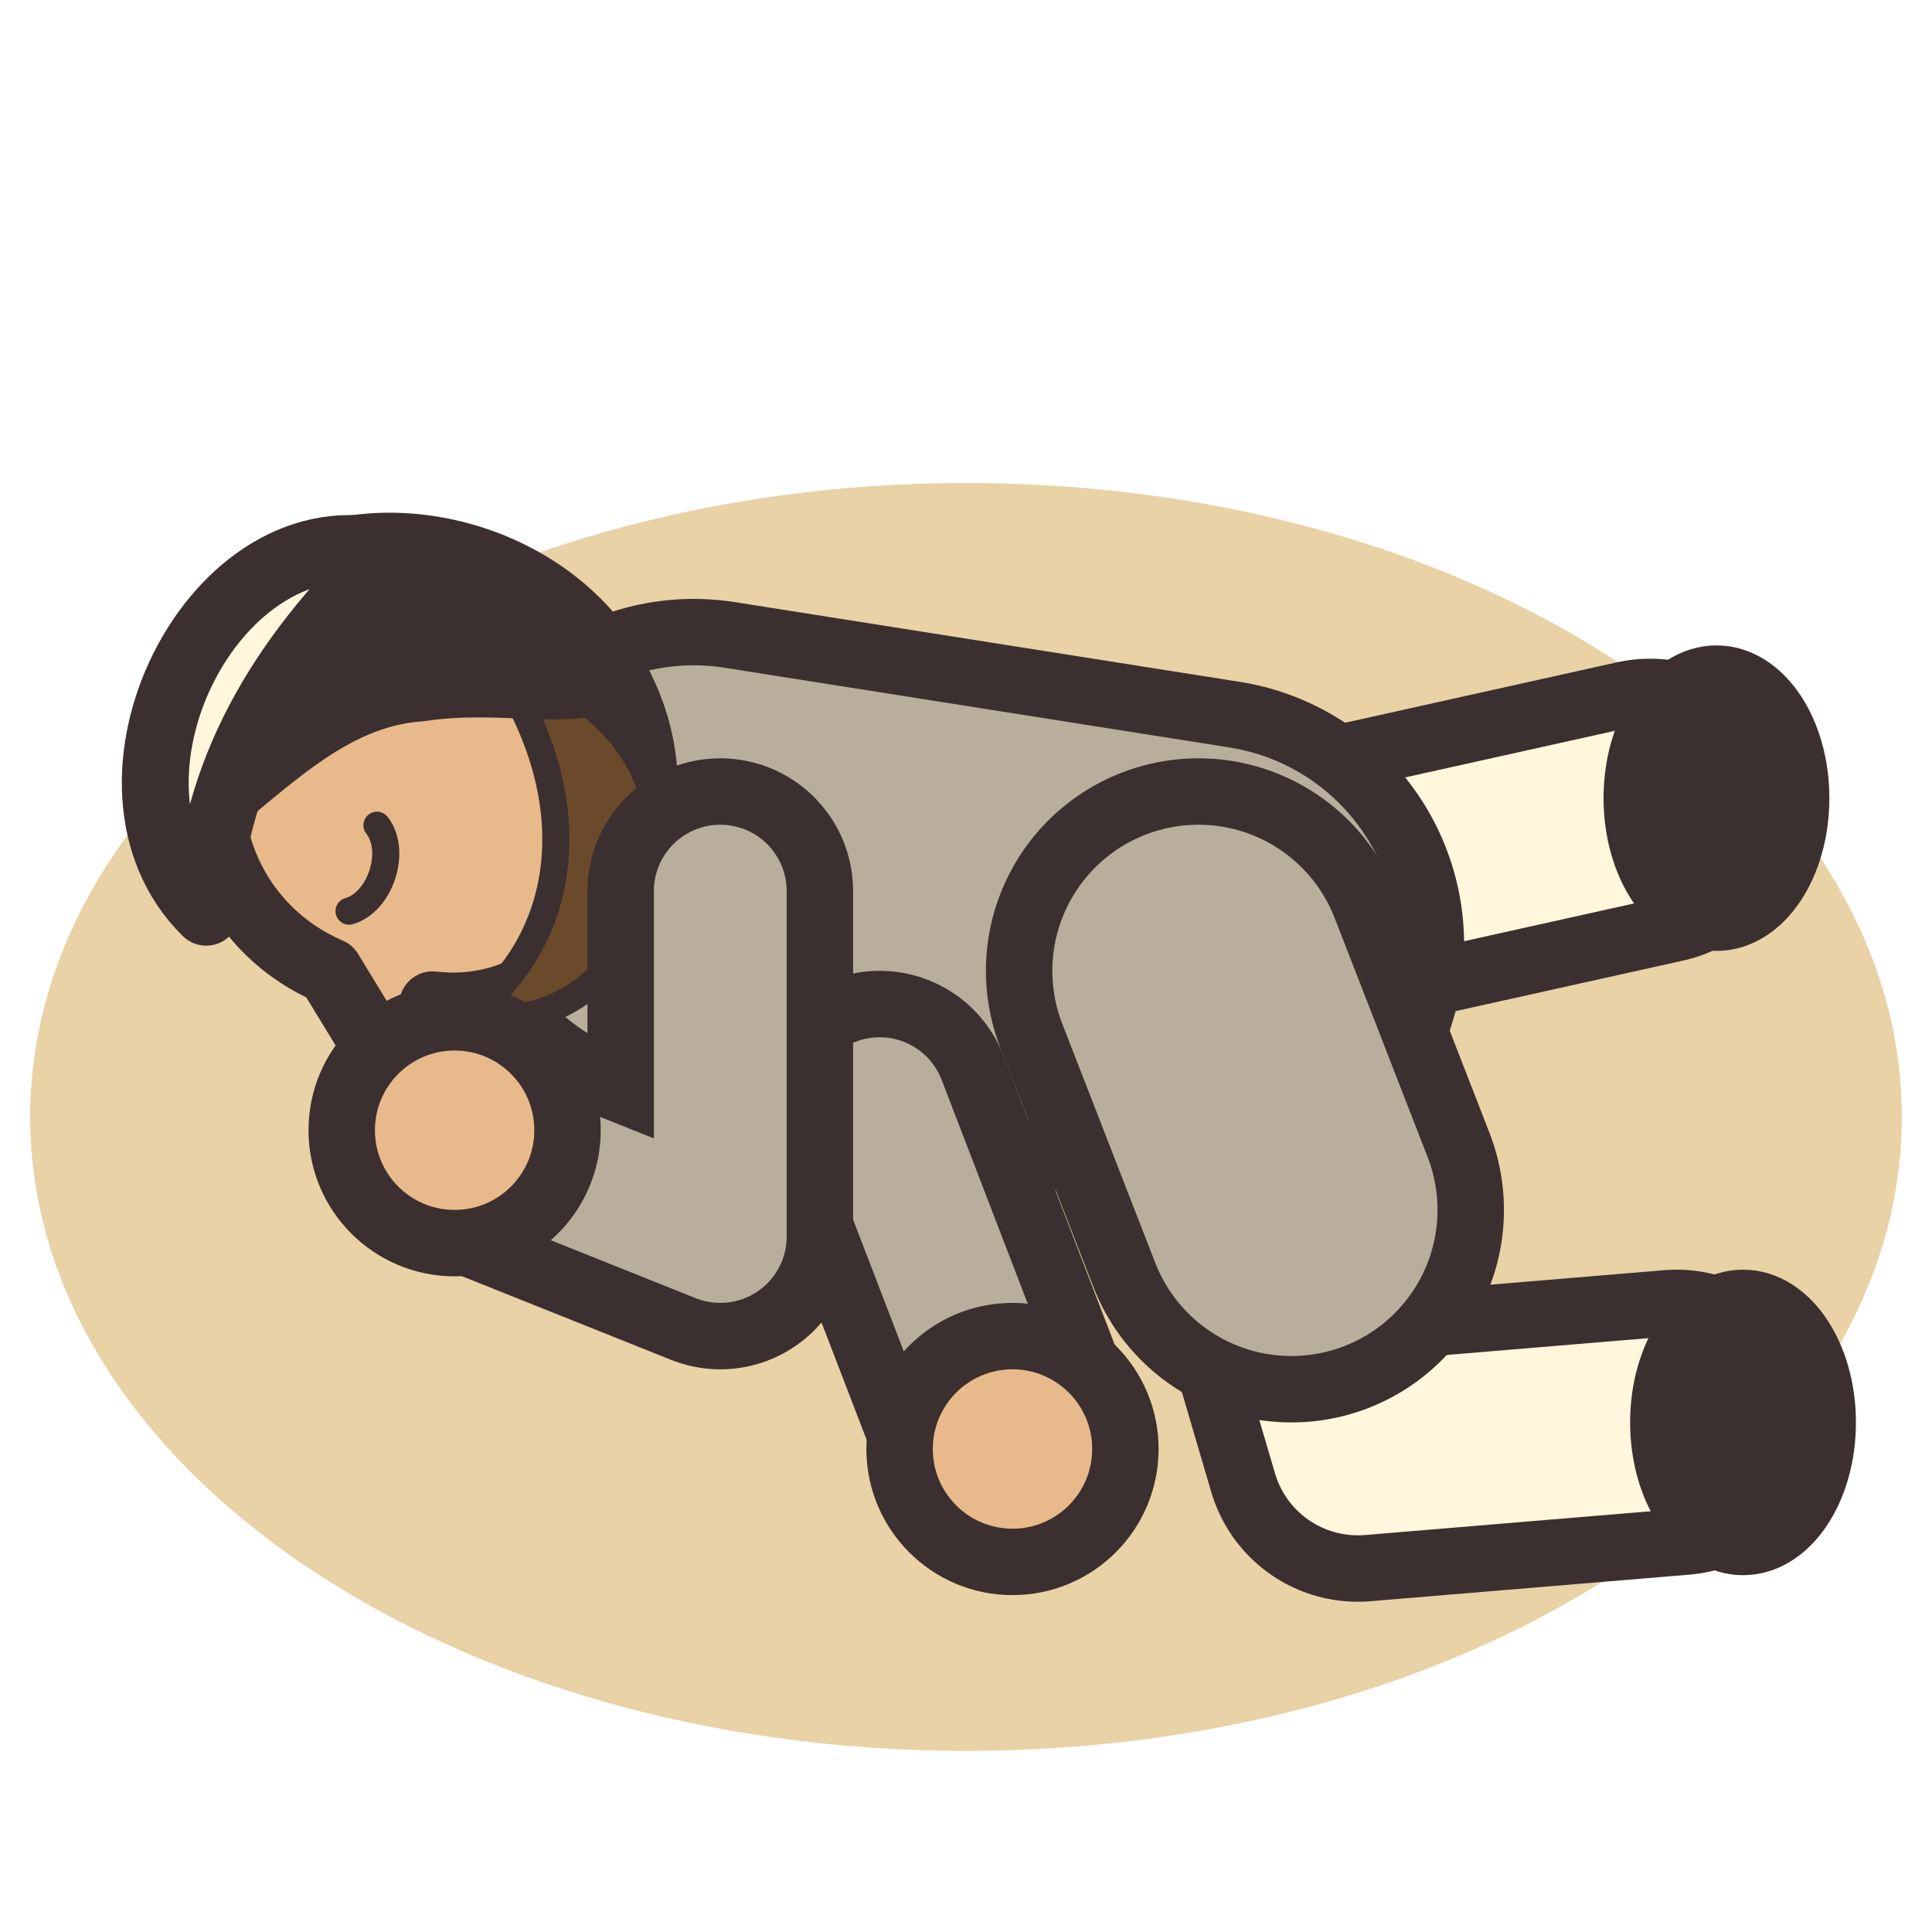
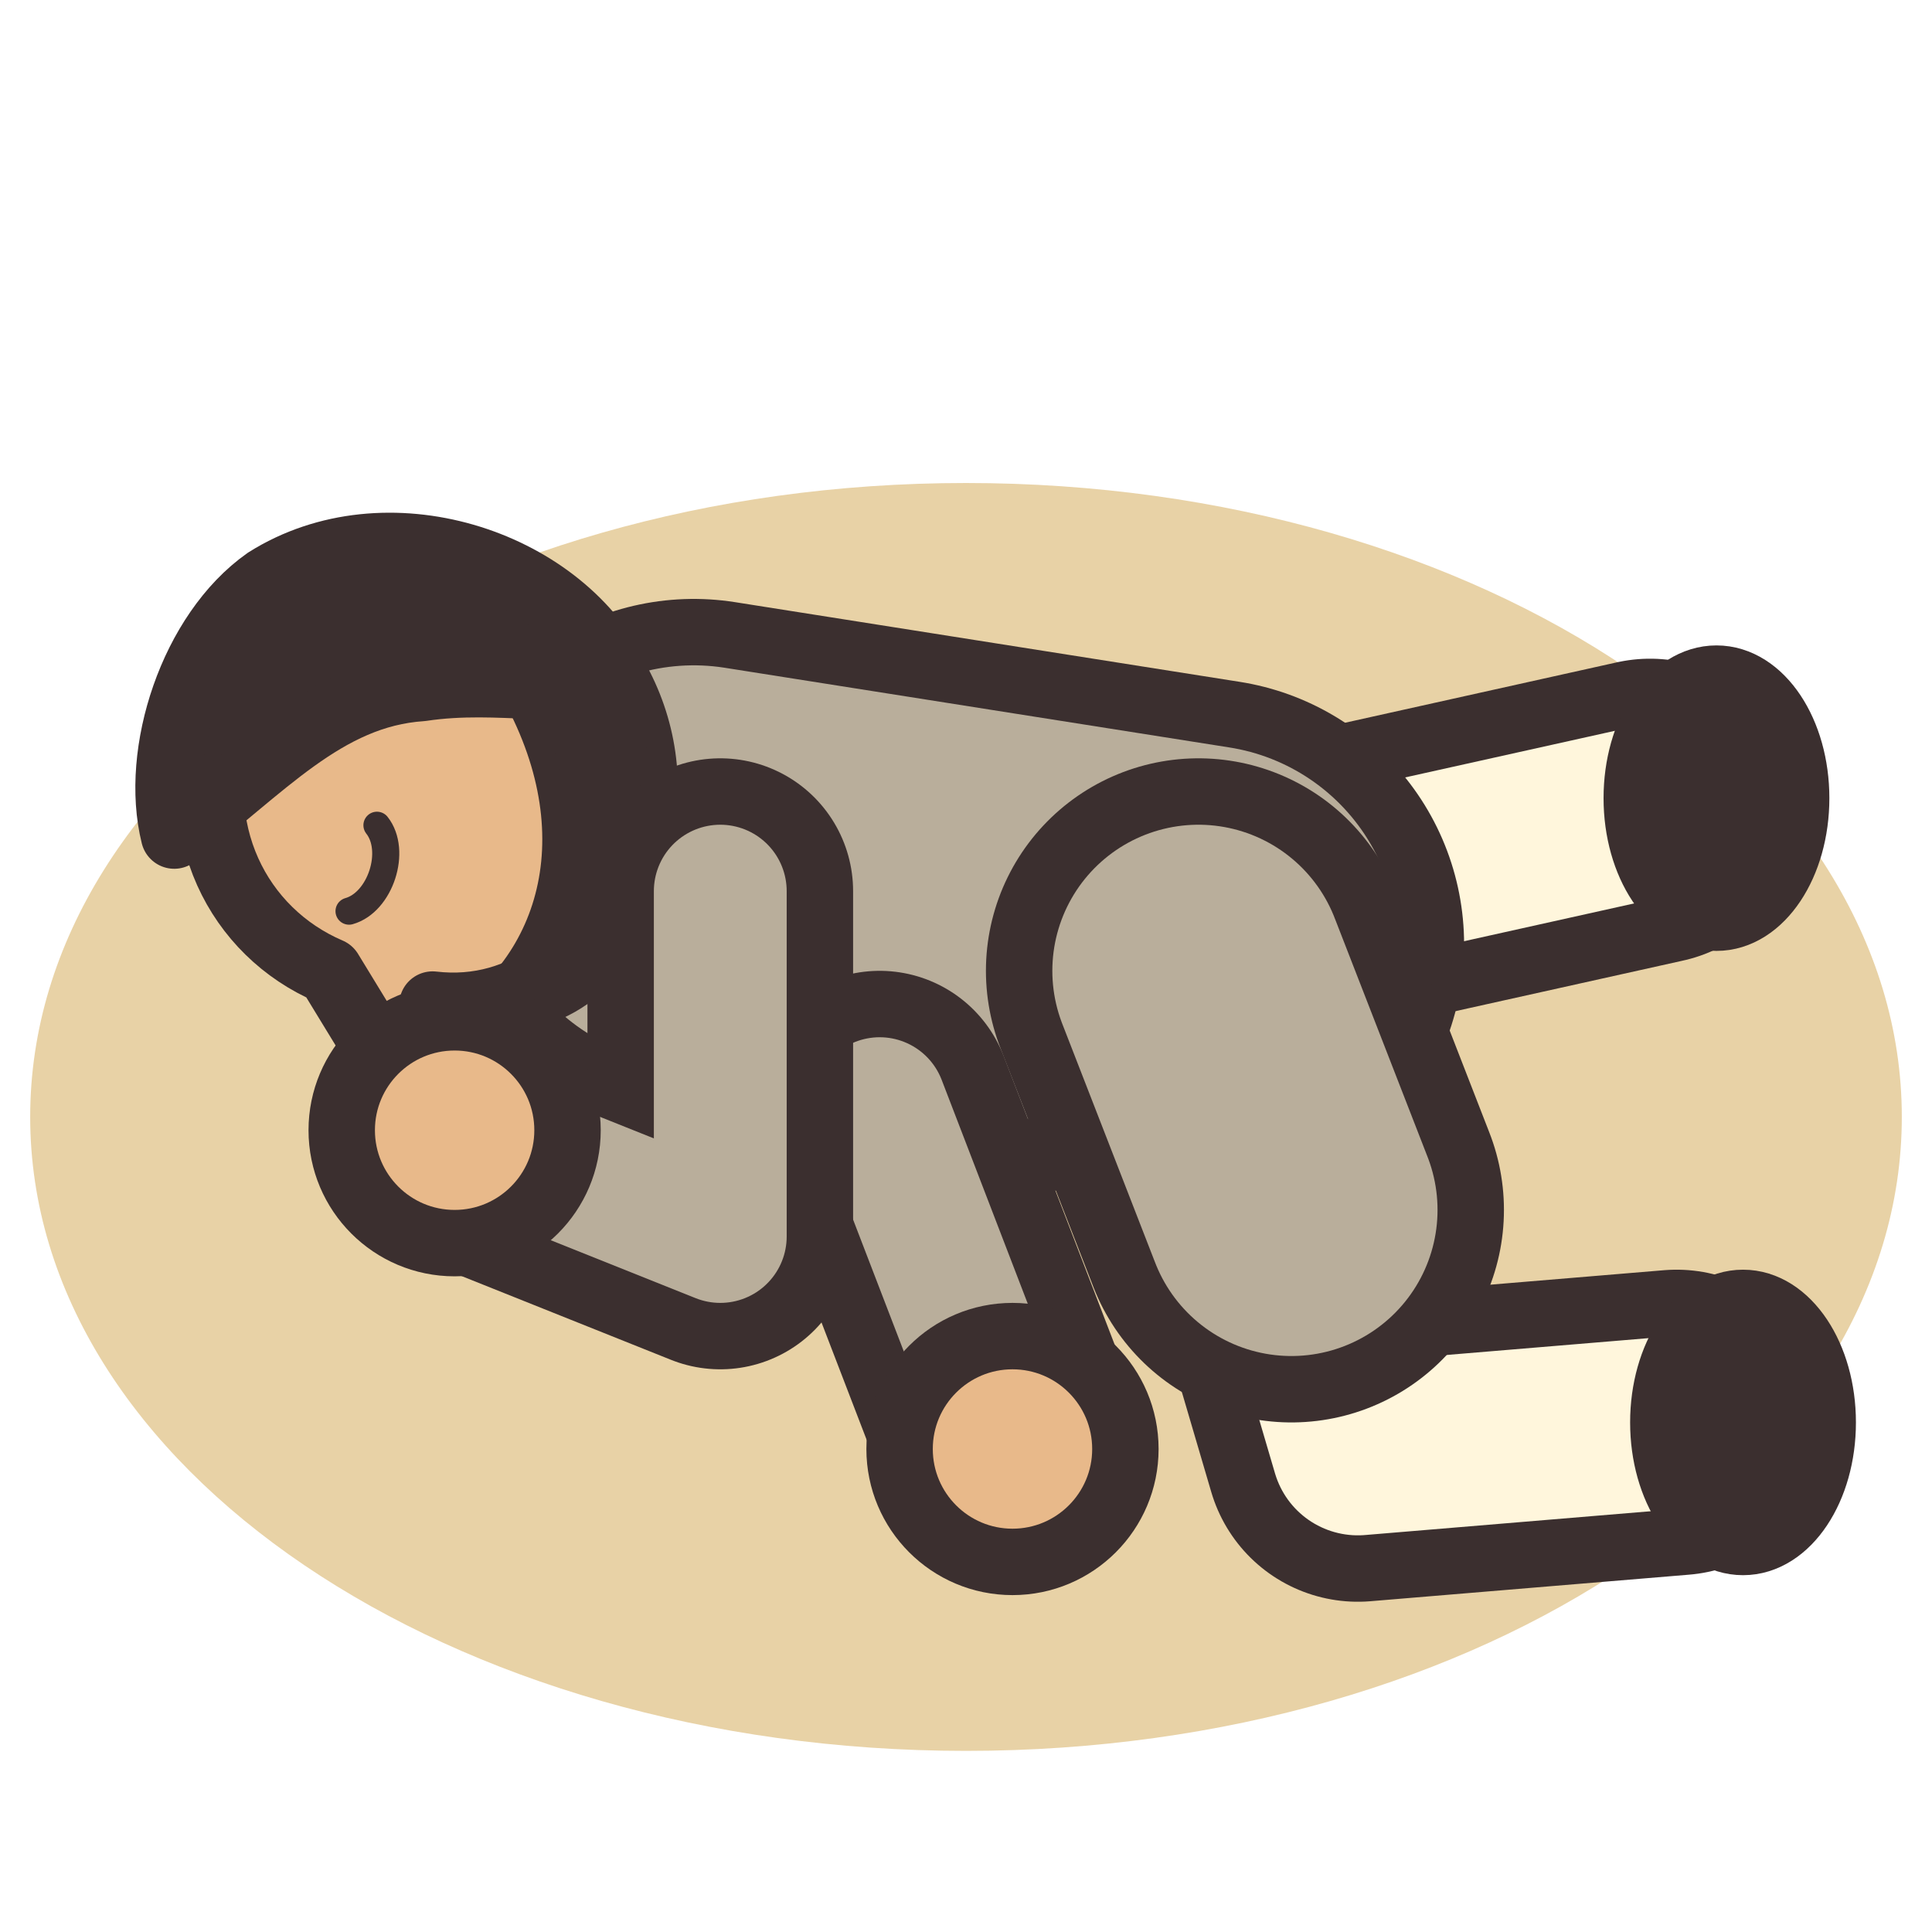
<svg xmlns="http://www.w3.org/2000/svg" viewBox="0 0 128 128">
  <ellipse cx="64" cy="74" rx="62" ry="42" fill="#e8d2a6" />
  <g transform="translate(9 8) scale(.88)">
    <g stroke="#3b2f2f" stroke-width="5" stroke-linejoin="round" stroke-linecap="round">
      <path d="M78 60L114 52" fill="none" stroke-width="23" />
      <path d="M78 60L114 52" fill="none" stroke-width="13" stroke="#fff6dc" />
      <ellipse cx="119" cy="51" rx="6" ry="9" fill="#3b2f2f" />
      <path d="M42 56L80 62" fill="none" stroke-width="40" />
      <path d="M42 56L80 62" fill="none" stroke-width="30" stroke="#b9ae9b" />
      <path d="M82 66L92 100L116 98" fill="none" stroke-width="23" />
      <path d="M82 66L92 100L116 98" fill="none" stroke-width="13" stroke="#fff6dc" />
      <ellipse cx="121" cy="98" rx="6" ry="9" fill="#3b2f2f" />
      <path d="M80 64L87 82" fill="none" stroke-width="32" />
      <path d="M80 64L87 82" fill="none" stroke-width="22" stroke="#b9ae9b" />
      <path d="M56 74L66 100" fill="none" stroke-width="20" />
      <path d="M56 74L66 100" fill="none" stroke-width="10" stroke="#b9ae9b" />
      <circle cx="66" cy="100" r="8.5" fill="#e8b98a" />
    </g>
    <g transform="translate(22 50) rotate(-72) scale(-.68 .68)" stroke="#3b2f2f" stroke-width="7.4" stroke-linejoin="round" stroke-linecap="round">
      <path d="M0 -24C13 -24 22 -15 23 -4L29 3C30 6 27 8 23 8C21 18 12 24 0 24C-13 24 -24 13 -24 0C-24 -13 -13 -24 0 -24z" fill="#e8b98a" />
-       <path d="M-16 2C-16 20 -6 28 6 27C16 26 22 20 23 12C12 20 -4 18 -16 2z" fill="#6b4a2b" stroke-width="3" />
+       <path d="M-16 2C-16 20 -6 28 6 27C16 26 22 20 23 12C12 20 -4 18 -16 2z" fill="#3b2f2f" stroke-width="3" />
      <path d="M6 -4c2 3 8 3 10 0" fill="none" stroke-width="3" />
      <path d="M14 -25C4 -18 -6 -14 -10 -4C-14 4 -14 12 -18 16C-28 6 -28 -14 -16 -24C-8 -30 6 -30 14 -25z" fill="#3b2f2f" />
-       <path d="M-23 -12C-22 -32 12 -37 21 -19C6 -23 -8 -20 -23 -12z" fill="#fff6dc" />
    </g>
    <g stroke="#3b2f2f" stroke-width="5" stroke-linejoin="round" stroke-linecap="round">
      <path d="M44 58L44 84L24 76" fill="none" stroke-width="20" />
      <path d="M44 58L44 84L24 76" fill="none" stroke-width="10" stroke="#b9ae9b" />
      <circle cx="24" cy="76" r="8.5" fill="#e8b98a" />
    </g>
  </g>
</svg>
